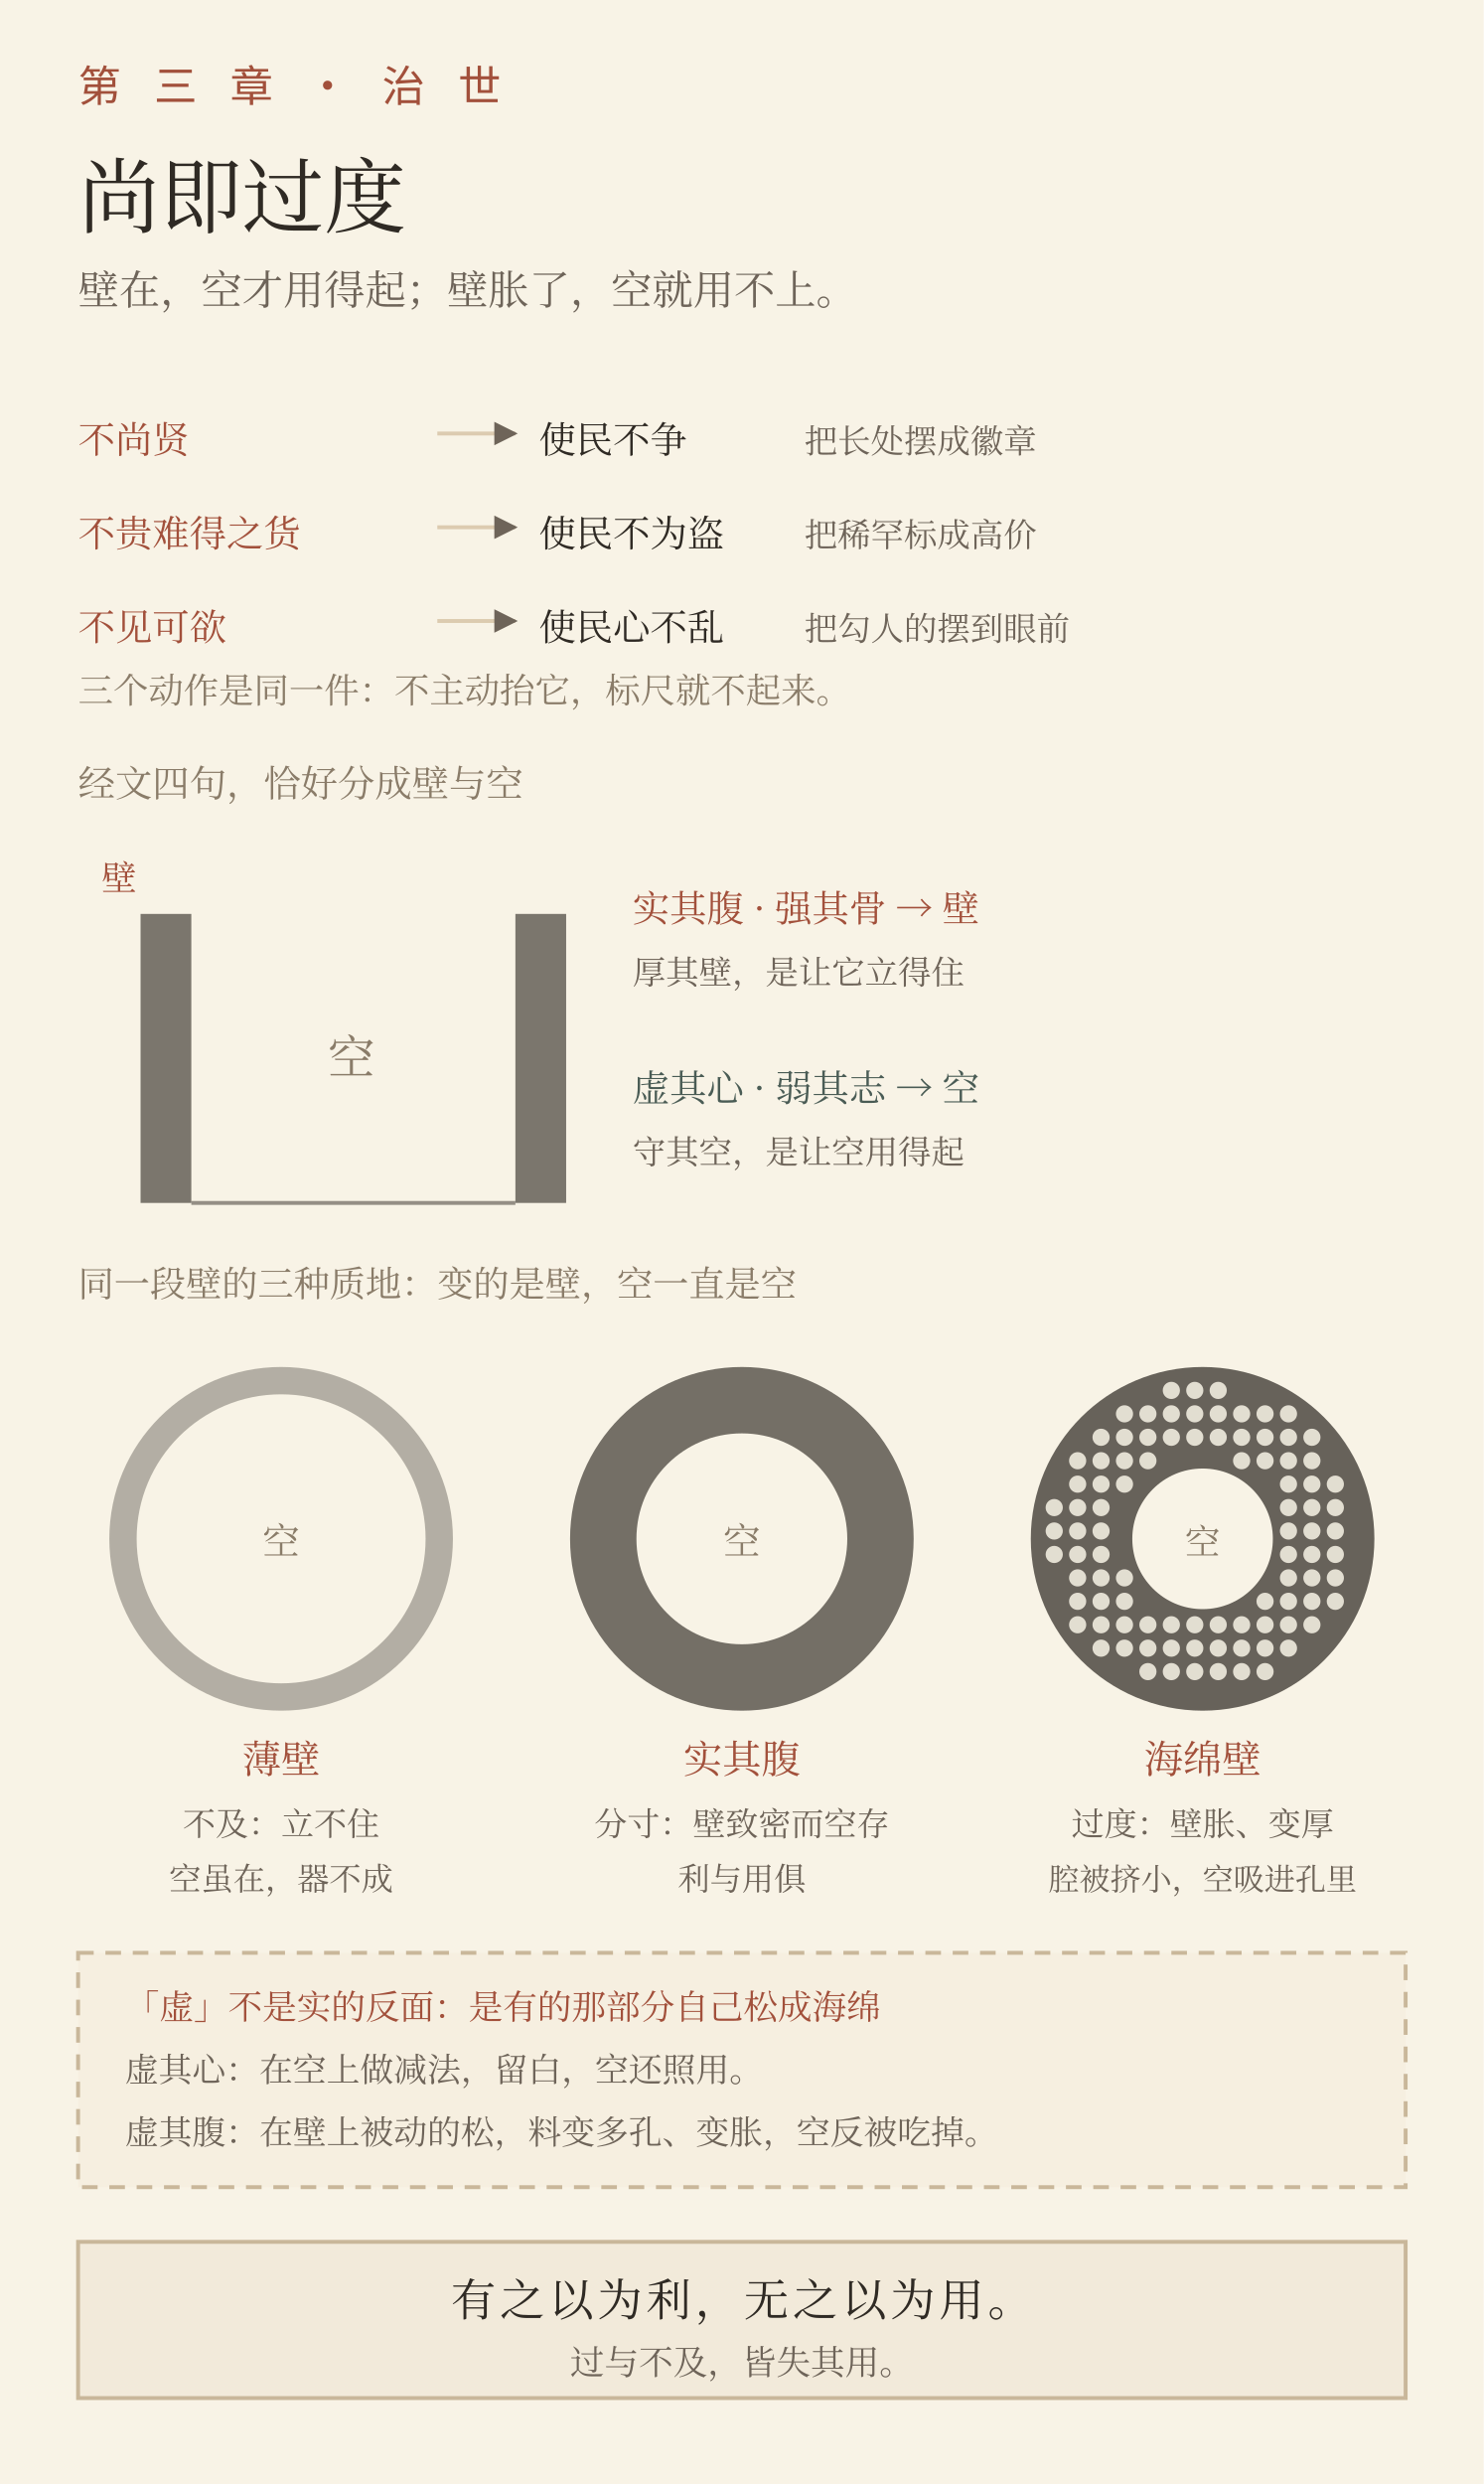
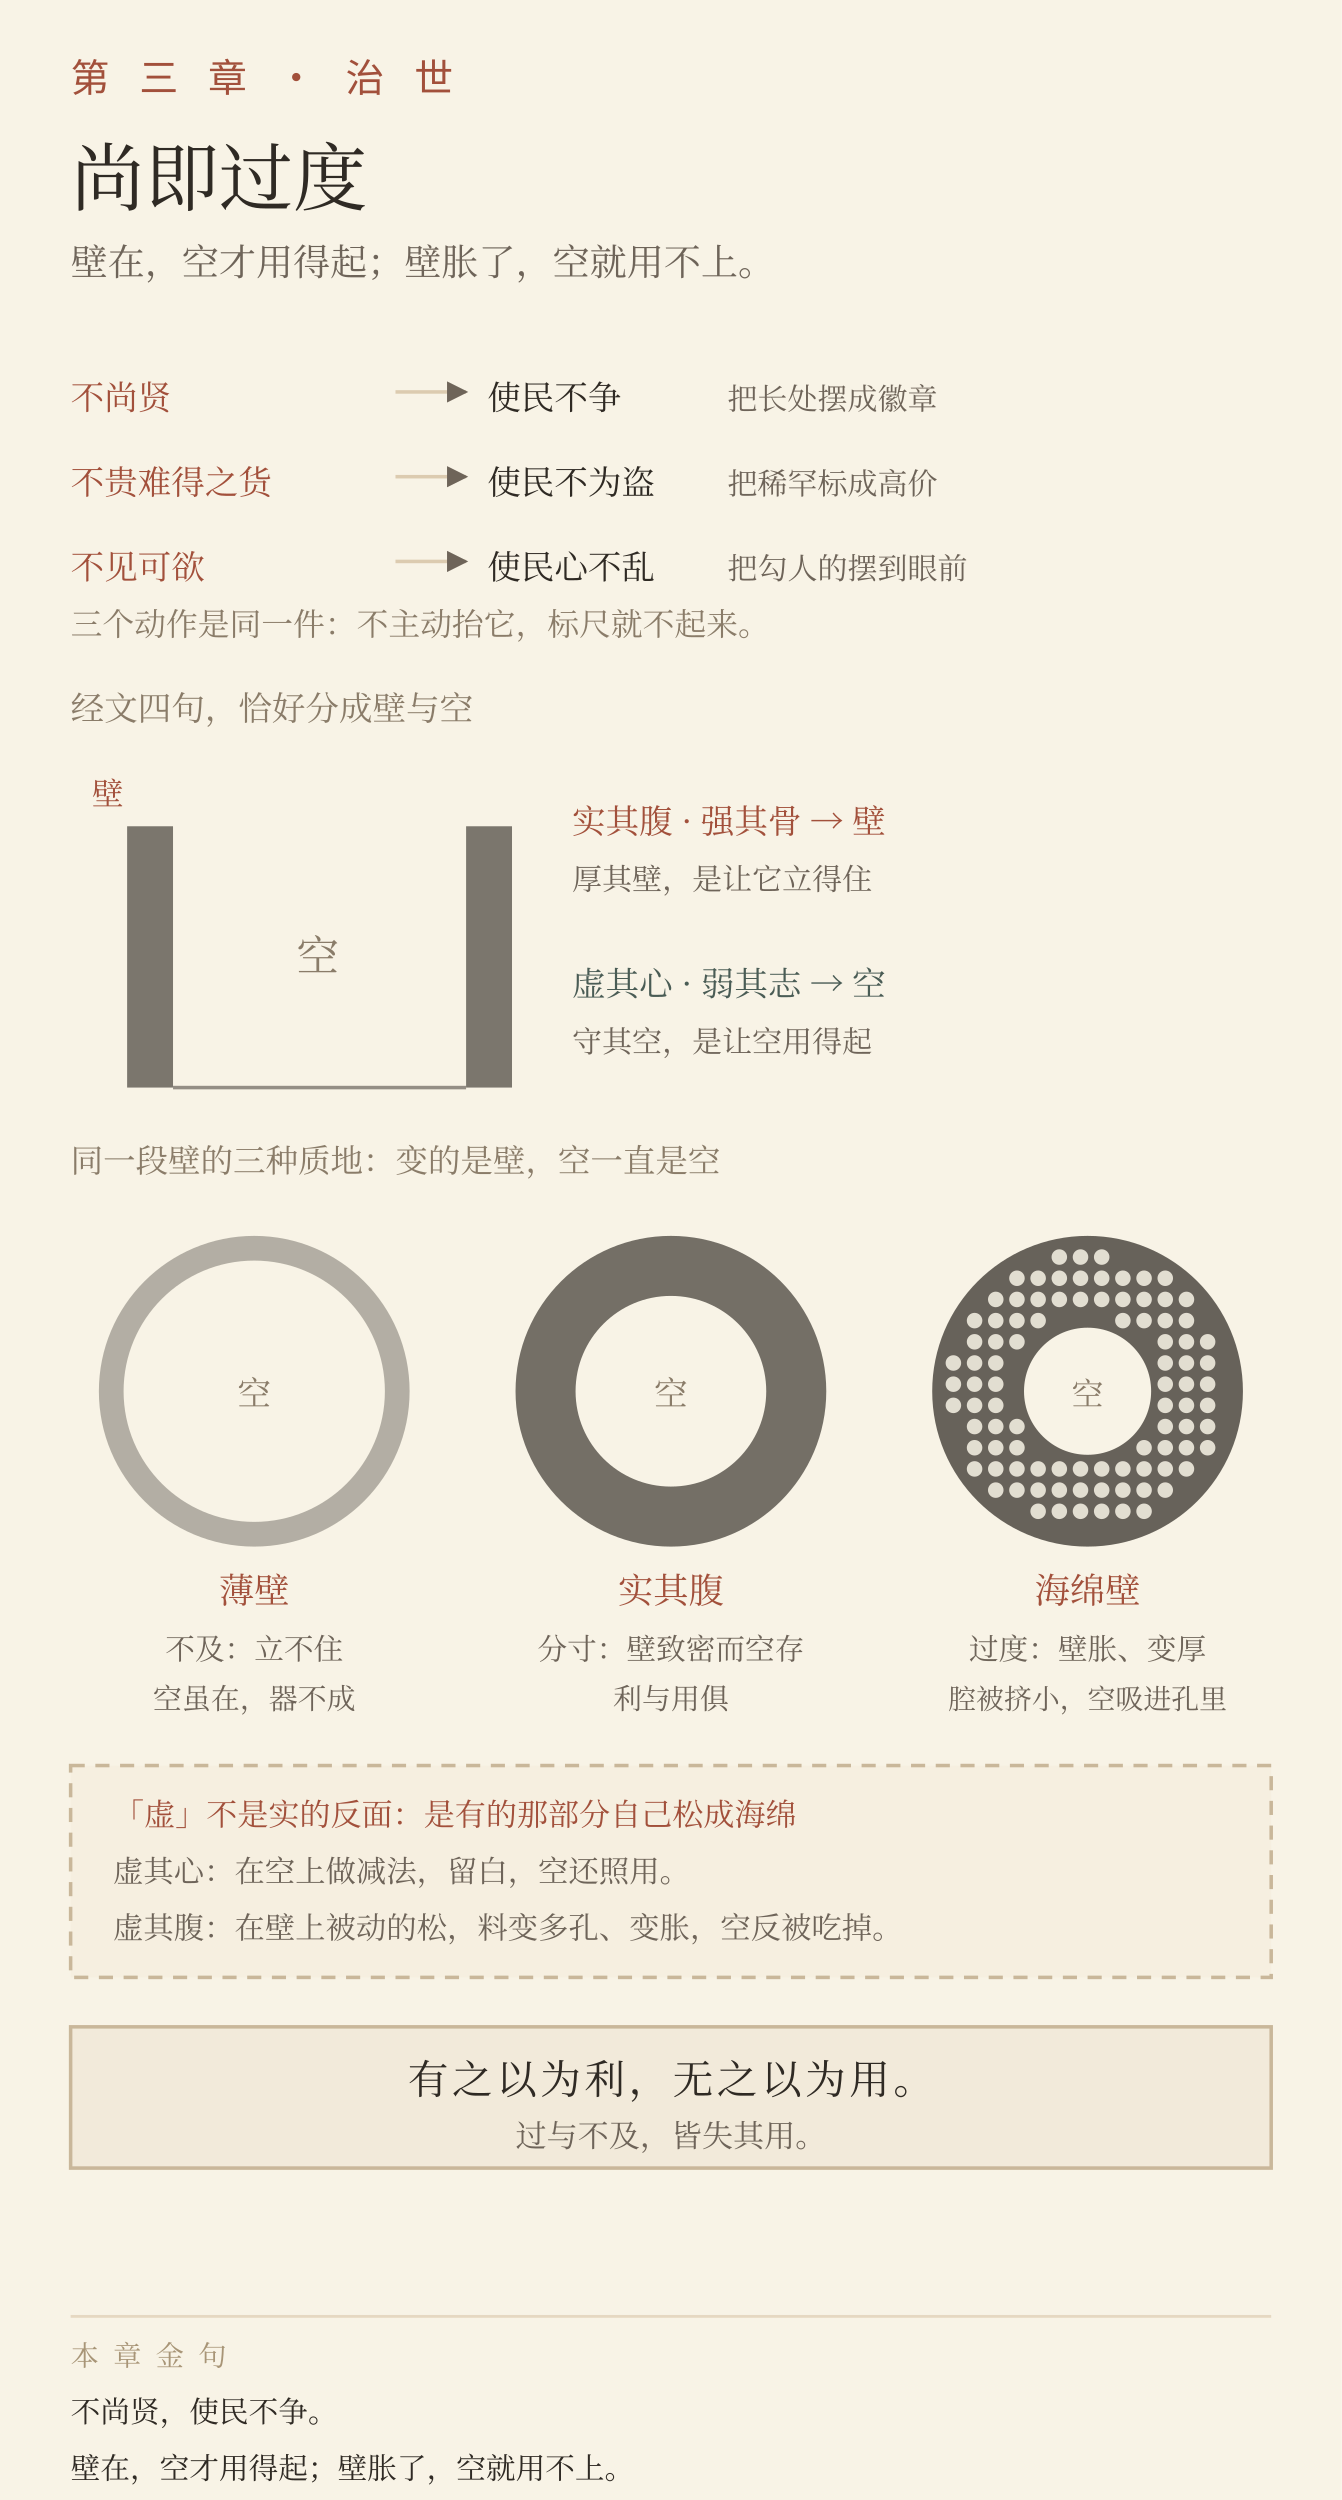
- <svg xmlns="http://www.w3.org/2000/svg" viewBox="0 0 380 636" role="img" aria-label="「尚」是把自然的分寸，抬成表态" font-family="'Noto Serif CJK SC','Noto Serif SC','Songti SC',serif">
+ <svg xmlns="http://www.w3.org/2000/svg" viewBox="0 0 380 708" role="img" aria-label="「尚」是把自然的分寸，抬成表态" font-family="'Noto Serif CJK SC','Noto Serif SC','Songti SC',serif">
  <defs>
    <marker id="arr" viewBox="0 0 10 10" refX="9" refY="5" markerWidth="6" markerHeight="6" orient="auto">
      <path d="M0 0 L10 5 L0 10 z" fill="#6E6459" />
    </marker>
    <marker id="arr2" viewBox="0 0 10 10" refX="9" refY="5" markerWidth="6" markerHeight="6" orient="auto">
      <path d="M0 0 L10 5 L0 10 z" fill="#4A5C55" />
    </marker>
    <marker id="arrL" viewBox="0 0 10 10" refX="1" refY="5" markerWidth="6" markerHeight="6" orient="auto">
      <path d="M10 0 L0 5 L10 10 z" fill="#4A5C55" />
    </marker>
    <marker id="arrS" viewBox="0 0 10 10" refX="9" refY="5" markerWidth="6" markerHeight="6" orient="auto">
      <path d="M0 0 L10 5 L0 10 z" fill="#A2503B" />
    </marker>
  </defs>
-   <rect x="0" y="0" width="380" height="636" fill="#F8F3E6" />
+   <rect x="0" y="0" width="380" height="708" fill="#F8F3E6" />
  <text x="20" y="26" font-size="11" fill="#A2503B" font-family="'Noto Sans CJK SC','Noto Sans SC',sans-serif" letter-spacing="3">第 三 章 · 治 世</text>
  <text x="20" y="58" font-size="21" fill="#2F2A24">尚即过度</text>
  <text x="20" y="78" font-size="10.5" fill="#6E6459">壁在，空才用得起；壁胀了，空就用不上。</text>
  <text x="20" y="116" font-size="9.5" fill="#A2503B">不尚贤</text>
  <line x1="112" y1="111" x2="132" y2="111" stroke="#DCCBB0" stroke-width="1" marker-end="url(#arr)" />
  <text x="138" y="116" font-size="9.5" fill="#2F2A24">使民不争</text>
  <text x="206" y="116" font-size="8.5" fill="#6E6459">把长处摆成徽章</text>
  <text x="20" y="140" font-size="9.5" fill="#A2503B">不贵难得之货</text>
  <line x1="112" y1="135" x2="132" y2="135" stroke="#DCCBB0" stroke-width="1" marker-end="url(#arr)" />
  <text x="138" y="140" font-size="9.5" fill="#2F2A24">使民不为盗</text>
  <text x="206" y="140" font-size="8.5" fill="#6E6459">把稀罕标成高价</text>
  <text x="20" y="164" font-size="9.5" fill="#A2503B">不见可欲</text>
  <line x1="112" y1="159" x2="132" y2="159" stroke="#DCCBB0" stroke-width="1" marker-end="url(#arr)" />
  <text x="138" y="164" font-size="9.5" fill="#2F2A24">使民心不乱</text>
  <text x="206" y="164" font-size="8.5" fill="#6E6459">把勾人的摆到眼前</text>
  <text x="20" y="180" font-size="9" fill="#8A7C69">三个动作是同一件：不主动抬它，标尺就不起来。</text>
  <text x="20" y="204" font-size="9.5" fill="#8A7C69">经文四句，恰好分成壁与空</text>
  <rect x="36" y="234" width="13" height="74" fill="#2F2A24" opacity="0.62" />
  <rect x="132" y="234" width="13" height="74" fill="#2F2A24" opacity="0.62" />
  <line x1="49" y1="308" x2="132" y2="308" stroke="#2F2A24" stroke-width="1" opacity="0.5" />
  <text x="90" y="275.0" font-size="12" fill="#8A7C69" text-anchor="middle">空</text>
  <text x="26" y="228" font-size="9" fill="#A2503B">壁</text>
  <text x="162" y="236" font-size="9.5" fill="#A2503B">实其腹 · 强其骨 → 壁</text>
  <text x="162" y="252" font-size="8.5" fill="#6E6459">厚其壁，是让它立得住</text>
  <text x="162" y="282" font-size="9.5" fill="#4A5C55">虚其心 · 弱其志 → 空</text>
  <text x="162" y="298" font-size="8.5" fill="#6E6459">守其空，是让空用得起</text>
  <text x="20" y="332" font-size="9.2" fill="#8A7C69">同一段壁的三种质地：变的是壁，空一直是空</text>
  <circle cx="72" cy="394" r="40.5" fill="none" stroke="#2F2A24" stroke-width="7" opacity="0.34" />
  <text x="72" y="398" font-size="9.5" fill="#8A7C69" text-anchor="middle">空</text>
  <text x="72" y="454" font-size="10" fill="#A2503B" text-anchor="middle">薄壁</text>
  <text x="72" y="470" font-size="8.4" fill="#6E6459" text-anchor="middle">不及：立不住</text>
  <text x="72" y="484" font-size="8.2" fill="#6E6459" text-anchor="middle">空虽在，器不成</text>
  <circle cx="190" cy="394" r="35.5" fill="none" stroke="#2F2A24" stroke-width="17" opacity="0.66" />
  <text x="190" y="398" font-size="9.5" fill="#8A7C69" text-anchor="middle">空</text>
  <text x="190" y="454" font-size="10" fill="#A2503B" text-anchor="middle">实其腹</text>
  <text x="190" y="470" font-size="8.4" fill="#6E6459" text-anchor="middle">分寸：壁致密而空存</text>
  <text x="190" y="484" font-size="8.2" fill="#6E6459" text-anchor="middle">利与用俱</text>
  <circle cx="308" cy="394" r="31.0" fill="none" stroke="#2F2A24" stroke-width="26" opacity="0.72" />
  <circle cx="270" cy="386" r="2.2" fill="#F8F3E6" opacity="0.85" />
  <circle cx="270" cy="392" r="2.2" fill="#F8F3E6" opacity="0.85" />
  <circle cx="270" cy="398" r="2.2" fill="#F8F3E6" opacity="0.85" />
  <circle cx="276" cy="374" r="2.2" fill="#F8F3E6" opacity="0.85" />
  <circle cx="276" cy="380" r="2.2" fill="#F8F3E6" opacity="0.85" />
  <circle cx="276" cy="386" r="2.2" fill="#F8F3E6" opacity="0.85" />
  <circle cx="276" cy="392" r="2.2" fill="#F8F3E6" opacity="0.85" />
  <circle cx="276" cy="398" r="2.2" fill="#F8F3E6" opacity="0.85" />
  <circle cx="276" cy="404" r="2.2" fill="#F8F3E6" opacity="0.85" />
  <circle cx="276" cy="410" r="2.2" fill="#F8F3E6" opacity="0.85" />
  <circle cx="276" cy="416" r="2.2" fill="#F8F3E6" opacity="0.85" />
  <circle cx="282" cy="368" r="2.2" fill="#F8F3E6" opacity="0.85" />
  <circle cx="282" cy="374" r="2.2" fill="#F8F3E6" opacity="0.85" />
  <circle cx="282" cy="380" r="2.2" fill="#F8F3E6" opacity="0.85" />
  <circle cx="282" cy="386" r="2.2" fill="#F8F3E6" opacity="0.85" />
  <circle cx="282" cy="392" r="2.2" fill="#F8F3E6" opacity="0.85" />
  <circle cx="282" cy="398" r="2.2" fill="#F8F3E6" opacity="0.85" />
  <circle cx="282" cy="404" r="2.2" fill="#F8F3E6" opacity="0.85" />
  <circle cx="282" cy="410" r="2.2" fill="#F8F3E6" opacity="0.85" />
  <circle cx="282" cy="416" r="2.2" fill="#F8F3E6" opacity="0.85" />
  <circle cx="282" cy="422" r="2.2" fill="#F8F3E6" opacity="0.85" />
  <circle cx="288" cy="362" r="2.2" fill="#F8F3E6" opacity="0.85" />
  <circle cx="288" cy="368" r="2.2" fill="#F8F3E6" opacity="0.85" />
  <circle cx="288" cy="374" r="2.2" fill="#F8F3E6" opacity="0.85" />
  <circle cx="288" cy="380" r="2.2" fill="#F8F3E6" opacity="0.85" />
  <circle cx="288" cy="404" r="2.2" fill="#F8F3E6" opacity="0.85" />
  <circle cx="288" cy="410" r="2.2" fill="#F8F3E6" opacity="0.85" />
  <circle cx="288" cy="416" r="2.2" fill="#F8F3E6" opacity="0.85" />
  <circle cx="288" cy="422" r="2.2" fill="#F8F3E6" opacity="0.85" />
  <circle cx="294" cy="362" r="2.2" fill="#F8F3E6" opacity="0.85" />
  <circle cx="294" cy="368" r="2.2" fill="#F8F3E6" opacity="0.85" />
  <circle cx="294" cy="374" r="2.2" fill="#F8F3E6" opacity="0.85" />
  <circle cx="294" cy="416" r="2.2" fill="#F8F3E6" opacity="0.85" />
  <circle cx="294" cy="422" r="2.2" fill="#F8F3E6" opacity="0.85" />
  <circle cx="294" cy="428" r="2.2" fill="#F8F3E6" opacity="0.85" />
  <circle cx="300" cy="356" r="2.2" fill="#F8F3E6" opacity="0.85" />
  <circle cx="300" cy="362" r="2.2" fill="#F8F3E6" opacity="0.85" />
  <circle cx="300" cy="368" r="2.2" fill="#F8F3E6" opacity="0.85" />
  <circle cx="300" cy="416" r="2.2" fill="#F8F3E6" opacity="0.85" />
  <circle cx="300" cy="422" r="2.2" fill="#F8F3E6" opacity="0.85" />
  <circle cx="300" cy="428" r="2.2" fill="#F8F3E6" opacity="0.85" />
  <circle cx="306" cy="356" r="2.2" fill="#F8F3E6" opacity="0.85" />
  <circle cx="306" cy="362" r="2.2" fill="#F8F3E6" opacity="0.85" />
  <circle cx="306" cy="368" r="2.2" fill="#F8F3E6" opacity="0.85" />
  <circle cx="306" cy="416" r="2.2" fill="#F8F3E6" opacity="0.85" />
  <circle cx="306" cy="422" r="2.2" fill="#F8F3E6" opacity="0.85" />
  <circle cx="306" cy="428" r="2.2" fill="#F8F3E6" opacity="0.85" />
  <circle cx="312" cy="356" r="2.2" fill="#F8F3E6" opacity="0.85" />
  <circle cx="312" cy="362" r="2.2" fill="#F8F3E6" opacity="0.85" />
  <circle cx="312" cy="368" r="2.2" fill="#F8F3E6" opacity="0.85" />
  <circle cx="312" cy="416" r="2.2" fill="#F8F3E6" opacity="0.85" />
  <circle cx="312" cy="422" r="2.2" fill="#F8F3E6" opacity="0.85" />
  <circle cx="312" cy="428" r="2.2" fill="#F8F3E6" opacity="0.85" />
  <circle cx="318" cy="362" r="2.2" fill="#F8F3E6" opacity="0.85" />
  <circle cx="318" cy="368" r="2.2" fill="#F8F3E6" opacity="0.85" />
  <circle cx="318" cy="374" r="2.2" fill="#F8F3E6" opacity="0.85" />
  <circle cx="318" cy="416" r="2.2" fill="#F8F3E6" opacity="0.85" />
  <circle cx="318" cy="422" r="2.2" fill="#F8F3E6" opacity="0.85" />
  <circle cx="318" cy="428" r="2.2" fill="#F8F3E6" opacity="0.85" />
  <circle cx="324" cy="362" r="2.2" fill="#F8F3E6" opacity="0.85" />
  <circle cx="324" cy="368" r="2.2" fill="#F8F3E6" opacity="0.85" />
  <circle cx="324" cy="374" r="2.2" fill="#F8F3E6" opacity="0.85" />
  <circle cx="324" cy="410" r="2.2" fill="#F8F3E6" opacity="0.85" />
  <circle cx="324" cy="416" r="2.2" fill="#F8F3E6" opacity="0.85" />
  <circle cx="324" cy="422" r="2.2" fill="#F8F3E6" opacity="0.85" />
  <circle cx="324" cy="428" r="2.2" fill="#F8F3E6" opacity="0.85" />
  <circle cx="330" cy="362" r="2.2" fill="#F8F3E6" opacity="0.85" />
  <circle cx="330" cy="368" r="2.2" fill="#F8F3E6" opacity="0.85" />
  <circle cx="330" cy="374" r="2.2" fill="#F8F3E6" opacity="0.85" />
  <circle cx="330" cy="380" r="2.2" fill="#F8F3E6" opacity="0.85" />
  <circle cx="330" cy="386" r="2.2" fill="#F8F3E6" opacity="0.85" />
  <circle cx="330" cy="392" r="2.2" fill="#F8F3E6" opacity="0.85" />
  <circle cx="330" cy="398" r="2.2" fill="#F8F3E6" opacity="0.85" />
  <circle cx="330" cy="404" r="2.2" fill="#F8F3E6" opacity="0.85" />
  <circle cx="330" cy="410" r="2.2" fill="#F8F3E6" opacity="0.85" />
  <circle cx="330" cy="416" r="2.2" fill="#F8F3E6" opacity="0.85" />
  <circle cx="330" cy="422" r="2.2" fill="#F8F3E6" opacity="0.85" />
  <circle cx="336" cy="368" r="2.2" fill="#F8F3E6" opacity="0.85" />
  <circle cx="336" cy="374" r="2.2" fill="#F8F3E6" opacity="0.85" />
  <circle cx="336" cy="380" r="2.2" fill="#F8F3E6" opacity="0.85" />
  <circle cx="336" cy="386" r="2.2" fill="#F8F3E6" opacity="0.85" />
  <circle cx="336" cy="392" r="2.2" fill="#F8F3E6" opacity="0.85" />
  <circle cx="336" cy="398" r="2.2" fill="#F8F3E6" opacity="0.85" />
  <circle cx="336" cy="404" r="2.2" fill="#F8F3E6" opacity="0.85" />
  <circle cx="336" cy="410" r="2.2" fill="#F8F3E6" opacity="0.85" />
  <circle cx="336" cy="416" r="2.2" fill="#F8F3E6" opacity="0.85" />
  <circle cx="342" cy="380" r="2.2" fill="#F8F3E6" opacity="0.85" />
  <circle cx="342" cy="386" r="2.2" fill="#F8F3E6" opacity="0.85" />
  <circle cx="342" cy="392" r="2.2" fill="#F8F3E6" opacity="0.85" />
  <circle cx="342" cy="398" r="2.2" fill="#F8F3E6" opacity="0.85" />
  <circle cx="342" cy="404" r="2.2" fill="#F8F3E6" opacity="0.85" />
  <circle cx="342" cy="410" r="2.2" fill="#F8F3E6" opacity="0.85" />
  <text x="308" y="398" font-size="9" fill="#8A7C69" text-anchor="middle">空</text>
  <text x="308" y="454" font-size="10" fill="#A2503B" text-anchor="middle">海绵壁</text>
  <text x="308" y="470" font-size="8.4" fill="#6E6459" text-anchor="middle">过度：壁胀、变厚</text>
  <text x="308" y="484" font-size="7.9" fill="#6E6459" text-anchor="middle">腔被挤小，空吸进孔里</text>
  <rect x="20" y="500" width="340" height="60" fill="#F6EFE0" stroke="#C9B79A" stroke-width="1.0" stroke-dasharray="4 3" />
  <text x="32" y="517" font-size="8.8" fill="#A2503B">「虚」不是实的反面：是有的那部分自己松成海绵</text>
  <text x="32" y="533" font-size="8.6" fill="#6E6459">虚其心：在空上做减法，留白，空还照用。</text>
  <text x="32" y="549" font-size="8.6" fill="#6E6459">虚其腹：在壁上被动的松，料变多孔、变胀，空反被吃掉。</text>
  <rect x="20" y="574" width="340" height="40" fill="#F2EADA" stroke="#C9B79A" stroke-width="1.0" />
  <text x="190" y="593" font-size="11.5" fill="#2F2A24" text-anchor="middle" letter-spacing="1">有之以为利，无之以为用。</text>
  <text x="190" y="608" font-size="8.8" fill="#6E6459" text-anchor="middle">过与不及，皆失其用。</text>
+   <line x1="20" y1="656" x2="360" y2="656" stroke="#E6D8C2" stroke-width="0.8" />
+   <text x="20" y="670" font-size="8.0" fill="#A89577" letter-spacing="1">本 章 金 句</text>
+   <text x="20" y="686" font-size="8.4" fill="#2F2A24">不尚贤，使民不争。</text>
+   <text x="20" y="702" font-size="8.4" fill="#2F2A24">壁在，空才用得起；壁胀了，空就用不上。</text>
</svg>
